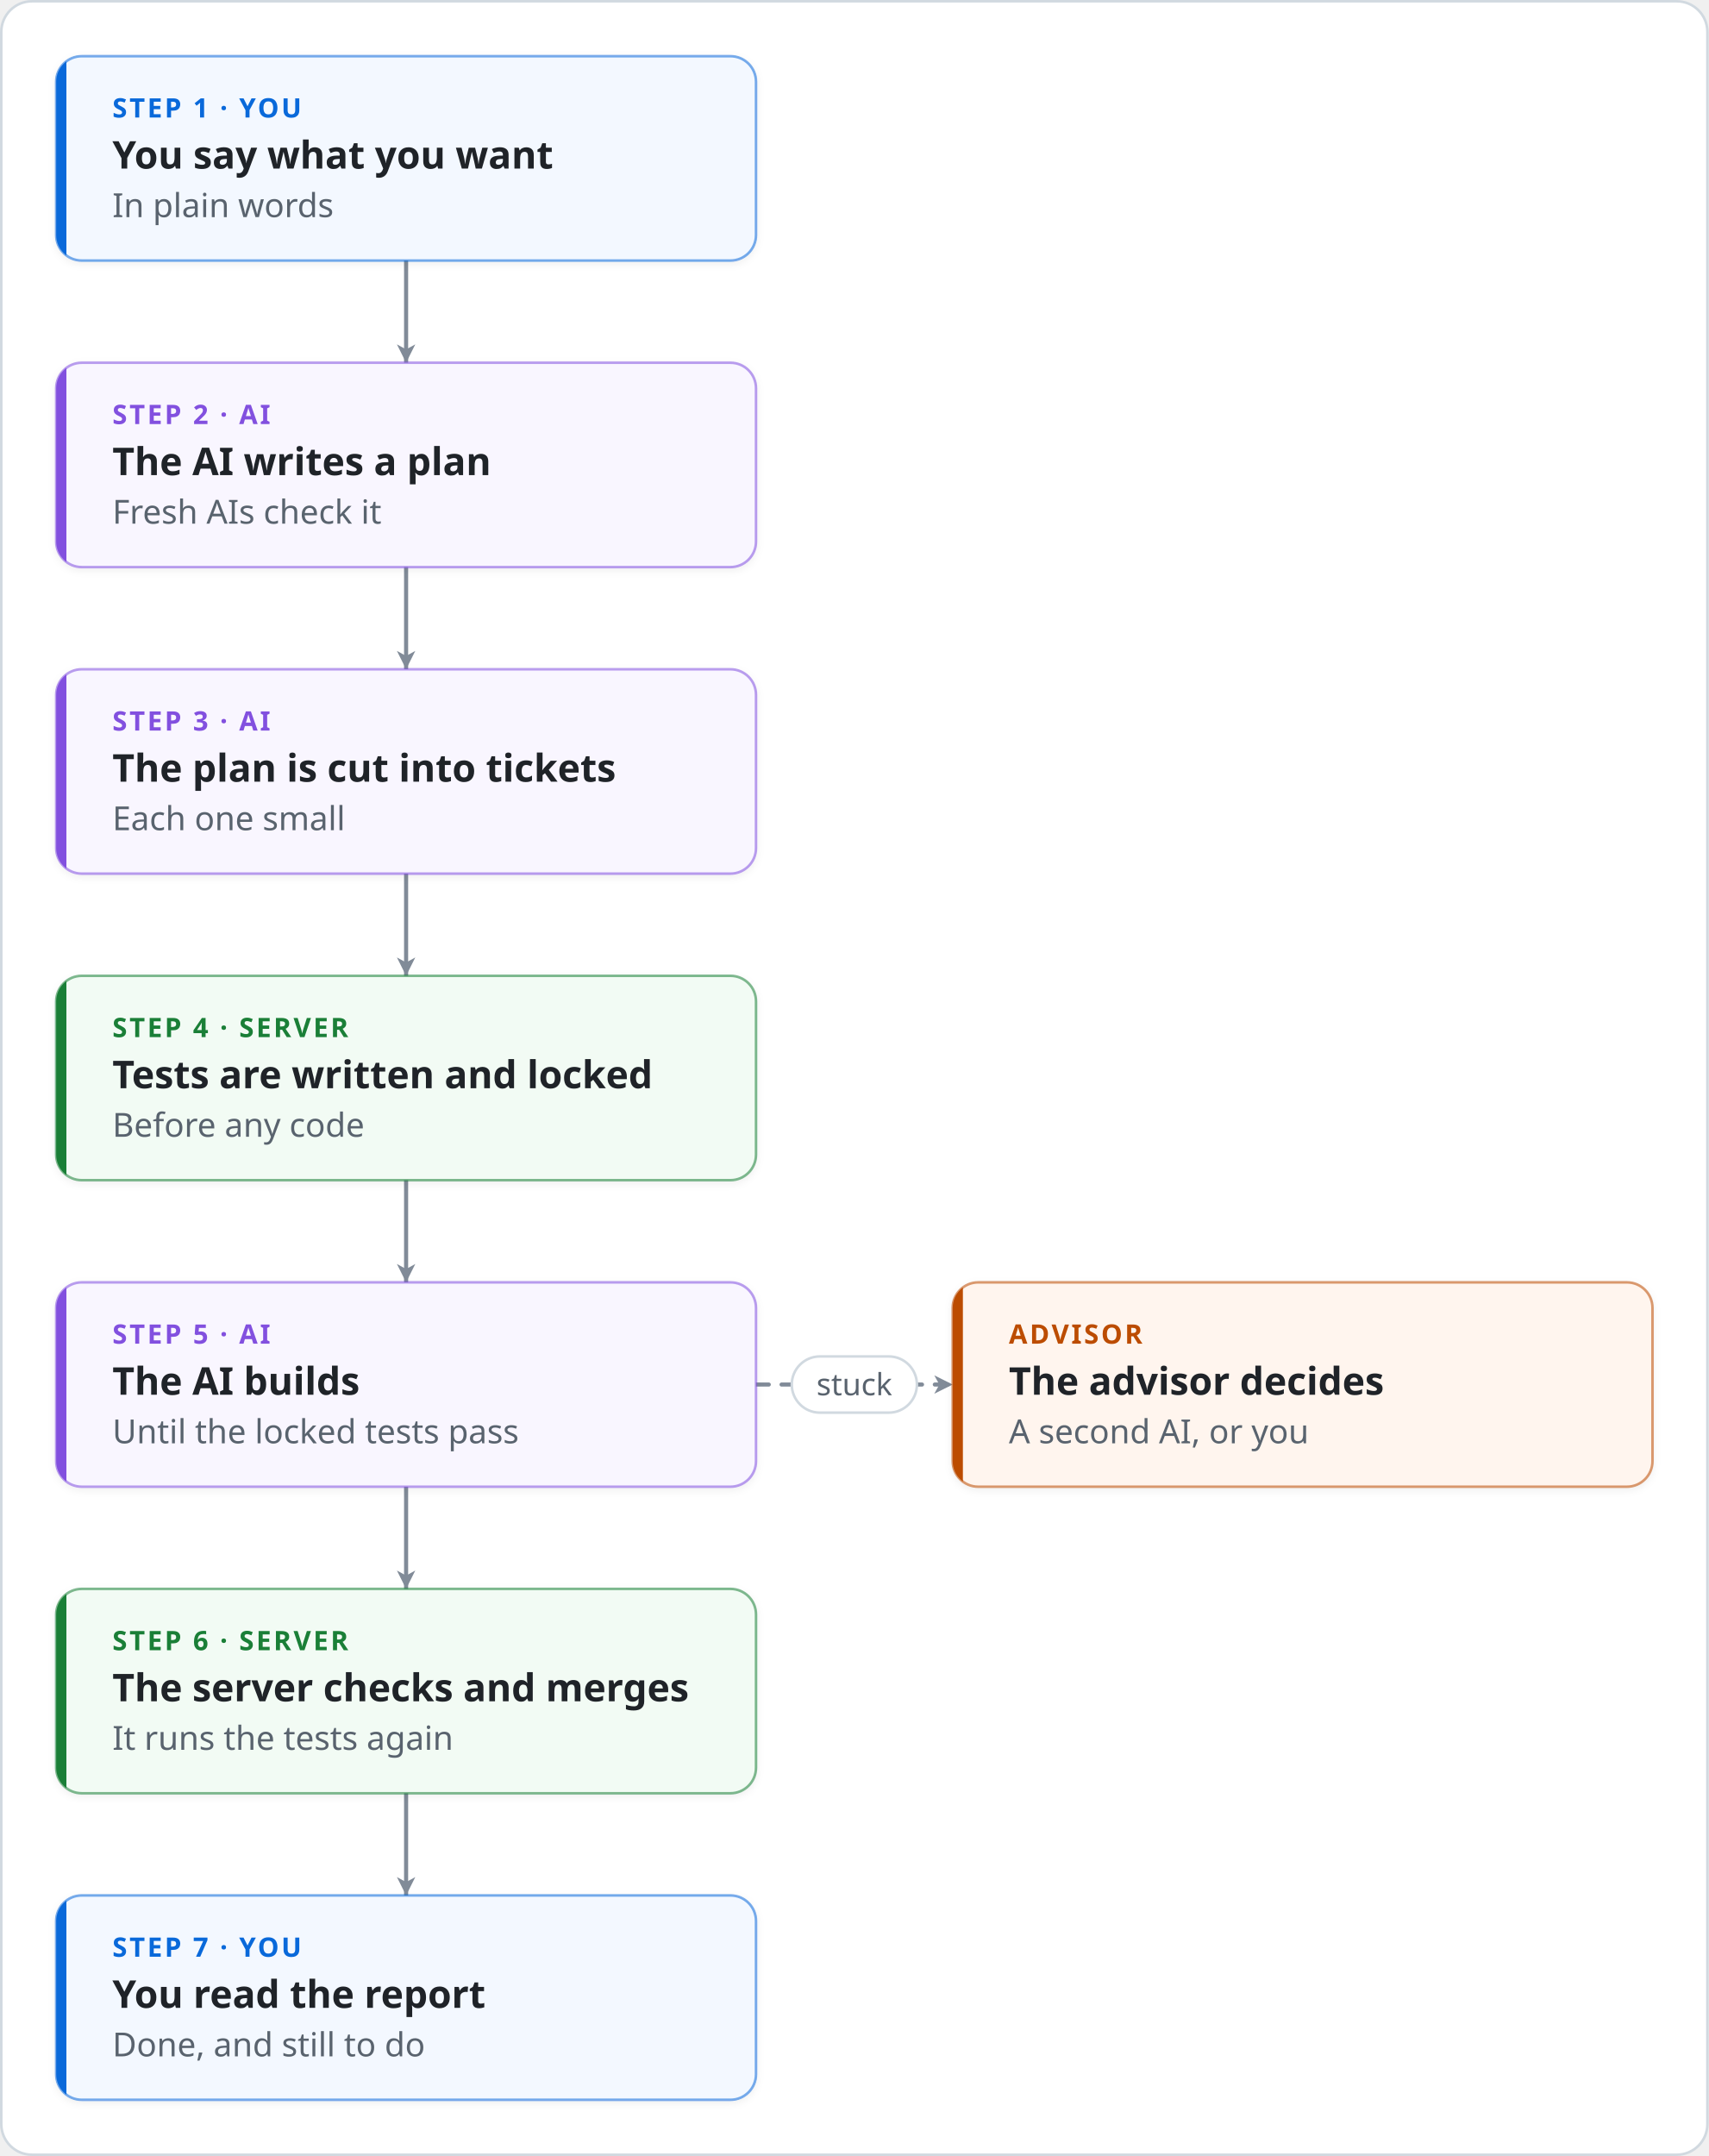
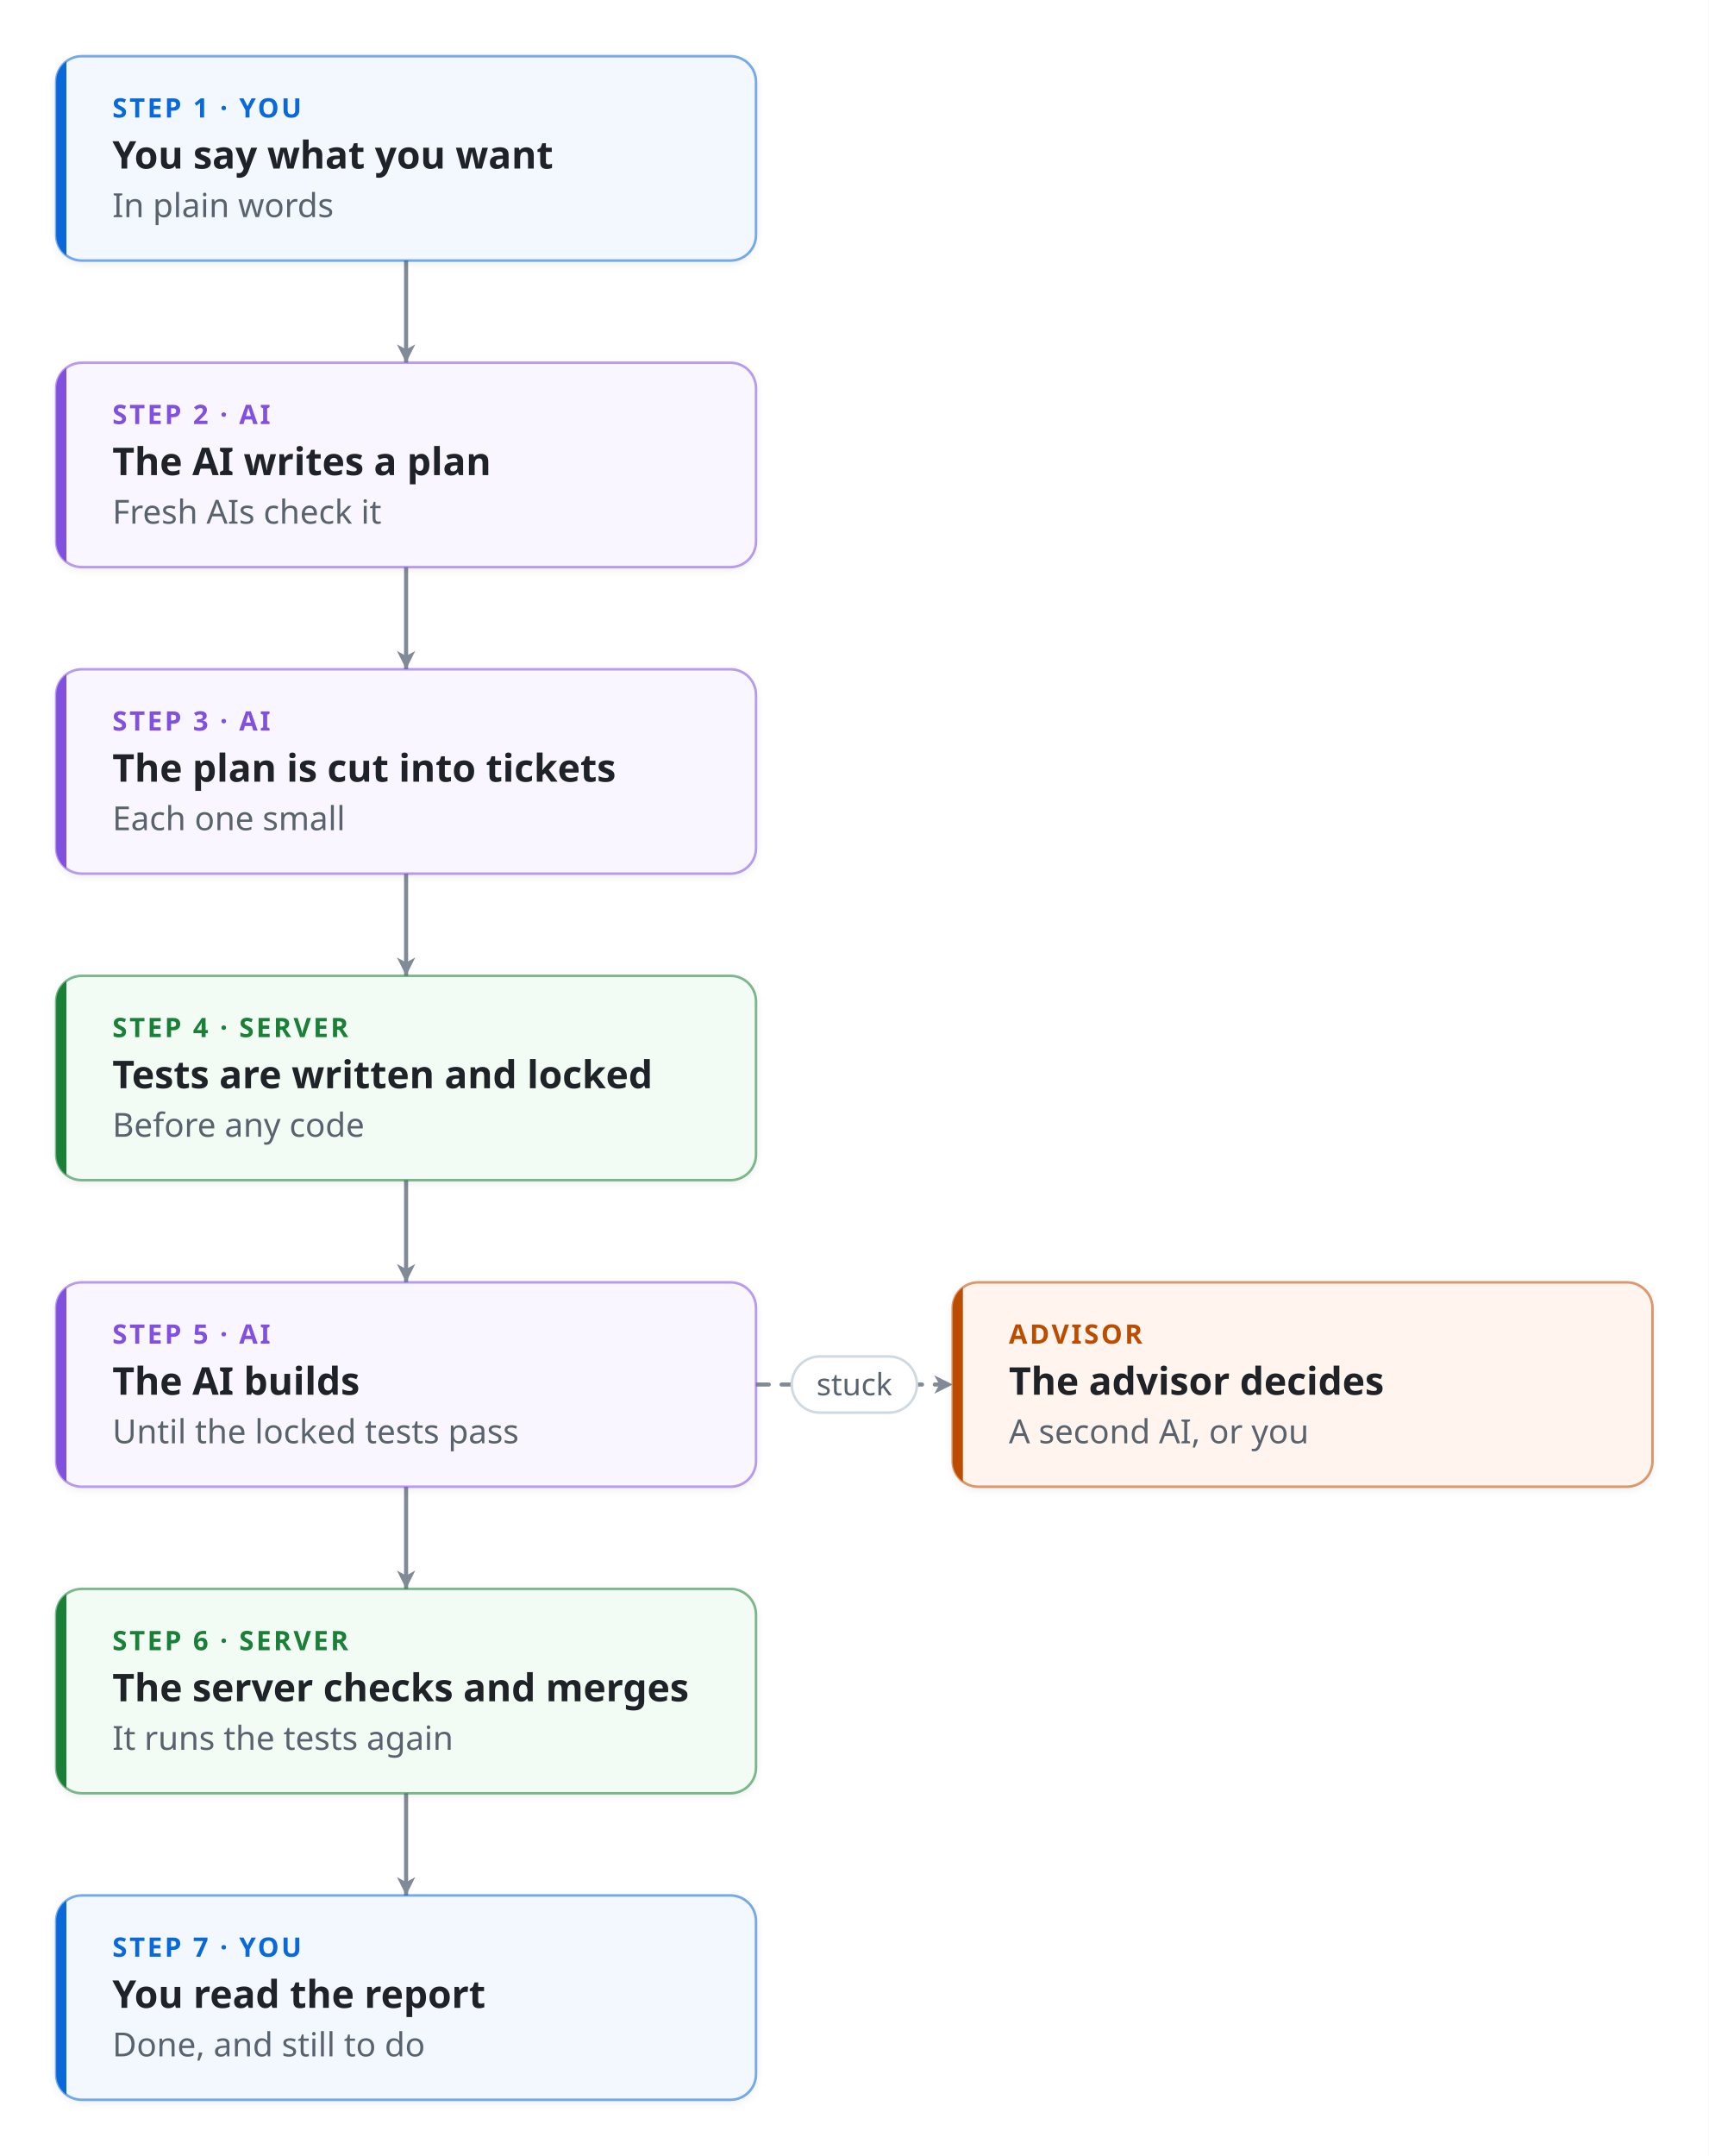
<svg xmlns="http://www.w3.org/2000/svg" viewBox="-22 -22 669 844" width="669" height="844" role="img" aria-labelledby="title desc" font-family="-apple-system, BlinkMacSystemFont, 'Segoe UI', 'Noto Sans', Helvetica, Arial, sans-serif">
  <defs>
    <marker id="arrow-plain" viewBox="0 0 10 10" refX="9" refY="5" markerWidth="9" markerHeight="9" markerUnits="userSpaceOnUse" orient="auto-start-reverse">
      <path d="M1,1 L9,5 L1,9 L3.2,5 z" fill="#818b98" />
    </marker>
    <marker id="arrow-fail" viewBox="0 0 10 10" refX="9" refY="5" markerWidth="9" markerHeight="9" markerUnits="userSpaceOnUse" orient="auto-start-reverse">
      <path d="M1,1 L9,5 L1,9 L3.2,5 z" fill="#cf222e" />
    </marker>
    <marker id="arrow-pass" viewBox="0 0 10 10" refX="9" refY="5" markerWidth="9" markerHeight="9" markerUnits="userSpaceOnUse" orient="auto-start-reverse">
      <path d="M1,1 L9,5 L1,9 L3.2,5 z" fill="#1a7f37" />
    </marker>
    <filter id="shadow" x="-10%" y="-10%" width="120%" height="140%">
      <feDropShadow dx="0" dy="1" stdDeviation="1.6" flood-color="#1f2328" flood-opacity="0.07" />
    </filter>
  </defs>
-   <rect x="-21.5" y="-21.5" width="668" height="843" rx="12" fill="#ffffff" stroke="#d1d9e0" />
+   <rect x="-22" y="-22" width="669" height="844" fill="#ffffff" />
  <path d="M137.0,80.0 L137.0,120.0" fill="none" stroke="#818b98" stroke-width="1.6" stroke-linecap="round" stroke-linejoin="round" marker-end="url(#arrow-plain)" />
  <path d="M137.0,200.0 L137.0,240.0" fill="none" stroke="#818b98" stroke-width="1.6" stroke-linecap="round" stroke-linejoin="round" marker-end="url(#arrow-plain)" />
  <path d="M137.0,320.0 L137.0,360.0" fill="none" stroke="#818b98" stroke-width="1.6" stroke-linecap="round" stroke-linejoin="round" marker-end="url(#arrow-plain)" />
  <path d="M137.0,440.0 L137.0,480.0" fill="none" stroke="#818b98" stroke-width="1.6" stroke-linecap="round" stroke-linejoin="round" marker-end="url(#arrow-plain)" />
  <path d="M137.0,560.0 L137.0,600.0" fill="none" stroke="#818b98" stroke-width="1.6" stroke-linecap="round" stroke-linejoin="round" marker-end="url(#arrow-plain)" />
  <path d="M137.0,680.0 L137.0,720.0" fill="none" stroke="#818b98" stroke-width="1.6" stroke-linecap="round" stroke-linejoin="round" marker-end="url(#arrow-plain)" />
  <path d="M274.0,520.0 L351.0,520.0" fill="none" stroke="#818b98" stroke-width="1.6" stroke-linecap="round" stroke-linejoin="round" stroke-dasharray="5 5" marker-end="url(#arrow-plain)" />
  <rect x="0.0" y="0.0" width="274.0" height="80.0" rx="10" fill="#f3f8ff" stroke="#0969da" stroke-opacity="0.55" stroke-width="1" filter="url(#shadow)" />
  <clipPath id="clip0">
    <rect x="0.0" y="0.0" width="274.0" height="80.0" rx="10" />
  </clipPath>
  <rect x="0.0" y="0.0" width="4" height="80.0" fill="#0969da" clip-path="url(#clip0)" />
  <text x="22.0" y="24.0" font-size="10.5" font-weight="700" letter-spacing="0.9" fill="#0969da">STEP 1 · YOU</text>
  <text x="22.0" y="44.0" font-size="15" font-weight="600" fill="#1f2328">You say what you want</text>
  <text x="22.0" y="63.0" font-size="13" fill="#59636e">In plain words</text>
  <rect x="0.0" y="120.0" width="274.0" height="80.0" rx="10" fill="#f9f6ff" stroke="#8250df" stroke-opacity="0.55" stroke-width="1" filter="url(#shadow)" />
  <clipPath id="clip1">
    <rect x="0.0" y="120.0" width="274.0" height="80.0" rx="10" />
  </clipPath>
  <rect x="0.0" y="120.0" width="4" height="80.0" fill="#8250df" clip-path="url(#clip1)" />
  <text x="22.0" y="144.0" font-size="10.5" font-weight="700" letter-spacing="0.9" fill="#8250df">STEP 2 · AI</text>
  <text x="22.0" y="164.0" font-size="15" font-weight="600" fill="#1f2328">The AI writes a plan</text>
  <text x="22.0" y="183.0" font-size="13" fill="#59636e">Fresh AIs check it</text>
  <rect x="0.0" y="240.0" width="274.0" height="80.0" rx="10" fill="#f9f6ff" stroke="#8250df" stroke-opacity="0.55" stroke-width="1" filter="url(#shadow)" />
  <clipPath id="clip2">
    <rect x="0.0" y="240.0" width="274.0" height="80.0" rx="10" />
  </clipPath>
  <rect x="0.0" y="240.0" width="4" height="80.0" fill="#8250df" clip-path="url(#clip2)" />
  <text x="22.0" y="264.0" font-size="10.5" font-weight="700" letter-spacing="0.9" fill="#8250df">STEP 3 · AI</text>
  <text x="22.0" y="284.0" font-size="15" font-weight="600" fill="#1f2328">The plan is cut into tickets</text>
  <text x="22.0" y="303.0" font-size="13" fill="#59636e">Each one small</text>
  <rect x="0.0" y="360.0" width="274.0" height="80.0" rx="10" fill="#f2fbf4" stroke="#1a7f37" stroke-opacity="0.55" stroke-width="1" filter="url(#shadow)" />
  <clipPath id="clip3">
    <rect x="0.0" y="360.0" width="274.0" height="80.0" rx="10" />
  </clipPath>
  <rect x="0.0" y="360.0" width="4" height="80.0" fill="#1a7f37" clip-path="url(#clip3)" />
  <text x="22.0" y="384.0" font-size="10.5" font-weight="700" letter-spacing="0.9" fill="#1a7f37">STEP 4 · SERVER</text>
  <text x="22.0" y="404.0" font-size="15" font-weight="600" fill="#1f2328">Tests are written and locked</text>
  <text x="22.0" y="423.0" font-size="13" fill="#59636e">Before any code</text>
  <rect x="0.0" y="480.0" width="274.0" height="80.0" rx="10" fill="#f9f6ff" stroke="#8250df" stroke-opacity="0.55" stroke-width="1" filter="url(#shadow)" />
  <clipPath id="clip4">
    <rect x="0.0" y="480.0" width="274.0" height="80.0" rx="10" />
  </clipPath>
  <rect x="0.0" y="480.0" width="4" height="80.0" fill="#8250df" clip-path="url(#clip4)" />
  <text x="22.0" y="504.0" font-size="10.5" font-weight="700" letter-spacing="0.9" fill="#8250df">STEP 5 · AI</text>
  <text x="22.0" y="524.0" font-size="15" font-weight="600" fill="#1f2328">The AI builds</text>
  <text x="22.0" y="543.0" font-size="13" fill="#59636e">Until the locked tests pass</text>
  <rect x="0.0" y="600.0" width="274.0" height="80.0" rx="10" fill="#f2fbf4" stroke="#1a7f37" stroke-opacity="0.55" stroke-width="1" filter="url(#shadow)" />
  <clipPath id="clip5">
    <rect x="0.0" y="600.0" width="274.0" height="80.0" rx="10" />
  </clipPath>
  <rect x="0.0" y="600.0" width="4" height="80.0" fill="#1a7f37" clip-path="url(#clip5)" />
  <text x="22.0" y="624.0" font-size="10.5" font-weight="700" letter-spacing="0.9" fill="#1a7f37">STEP 6 · SERVER</text>
  <text x="22.0" y="644.0" font-size="15" font-weight="600" fill="#1f2328">The server checks and merges</text>
  <text x="22.0" y="663.0" font-size="13" fill="#59636e">It runs the tests again</text>
  <rect x="0.0" y="720.0" width="274.0" height="80.0" rx="10" fill="#f3f8ff" stroke="#0969da" stroke-opacity="0.55" stroke-width="1" filter="url(#shadow)" />
  <clipPath id="clip6">
    <rect x="0.0" y="720.0" width="274.0" height="80.0" rx="10" />
  </clipPath>
  <rect x="0.0" y="720.0" width="4" height="80.0" fill="#0969da" clip-path="url(#clip6)" />
  <text x="22.0" y="744.0" font-size="10.5" font-weight="700" letter-spacing="0.9" fill="#0969da">STEP 7 · YOU</text>
  <text x="22.0" y="764.0" font-size="15" font-weight="600" fill="#1f2328">You read the report</text>
  <text x="22.0" y="783.0" font-size="13" fill="#59636e">Done, and still to do</text>
  <rect x="351.0" y="480.0" width="274.0" height="80.0" rx="10" fill="#fff5ee" stroke="#bc4c00" stroke-opacity="0.55" stroke-width="1" filter="url(#shadow)" />
  <clipPath id="clip7">
    <rect x="351.0" y="480.0" width="274.0" height="80.0" rx="10" />
  </clipPath>
  <rect x="351.0" y="480.0" width="4" height="80.0" fill="#bc4c00" clip-path="url(#clip7)" />
  <text x="373.0" y="504.0" font-size="10.5" font-weight="700" letter-spacing="0.9" fill="#bc4c00">ADVISOR</text>
  <text x="373.0" y="524.0" font-size="15" font-weight="600" fill="#1f2328">The advisor decides</text>
  <text x="373.0" y="543.0" font-size="13" fill="#59636e">A second AI, or you</text>
  <rect x="288.0" y="509.0" width="49.0" height="22" rx="11.0" fill="#ffffff" stroke="#d1d9e0" stroke-width="1" />
  <text x="312.5" y="524.2" text-anchor="middle" font-size="12" font-weight="500" fill="#59636e">stuck</text>
</svg>
